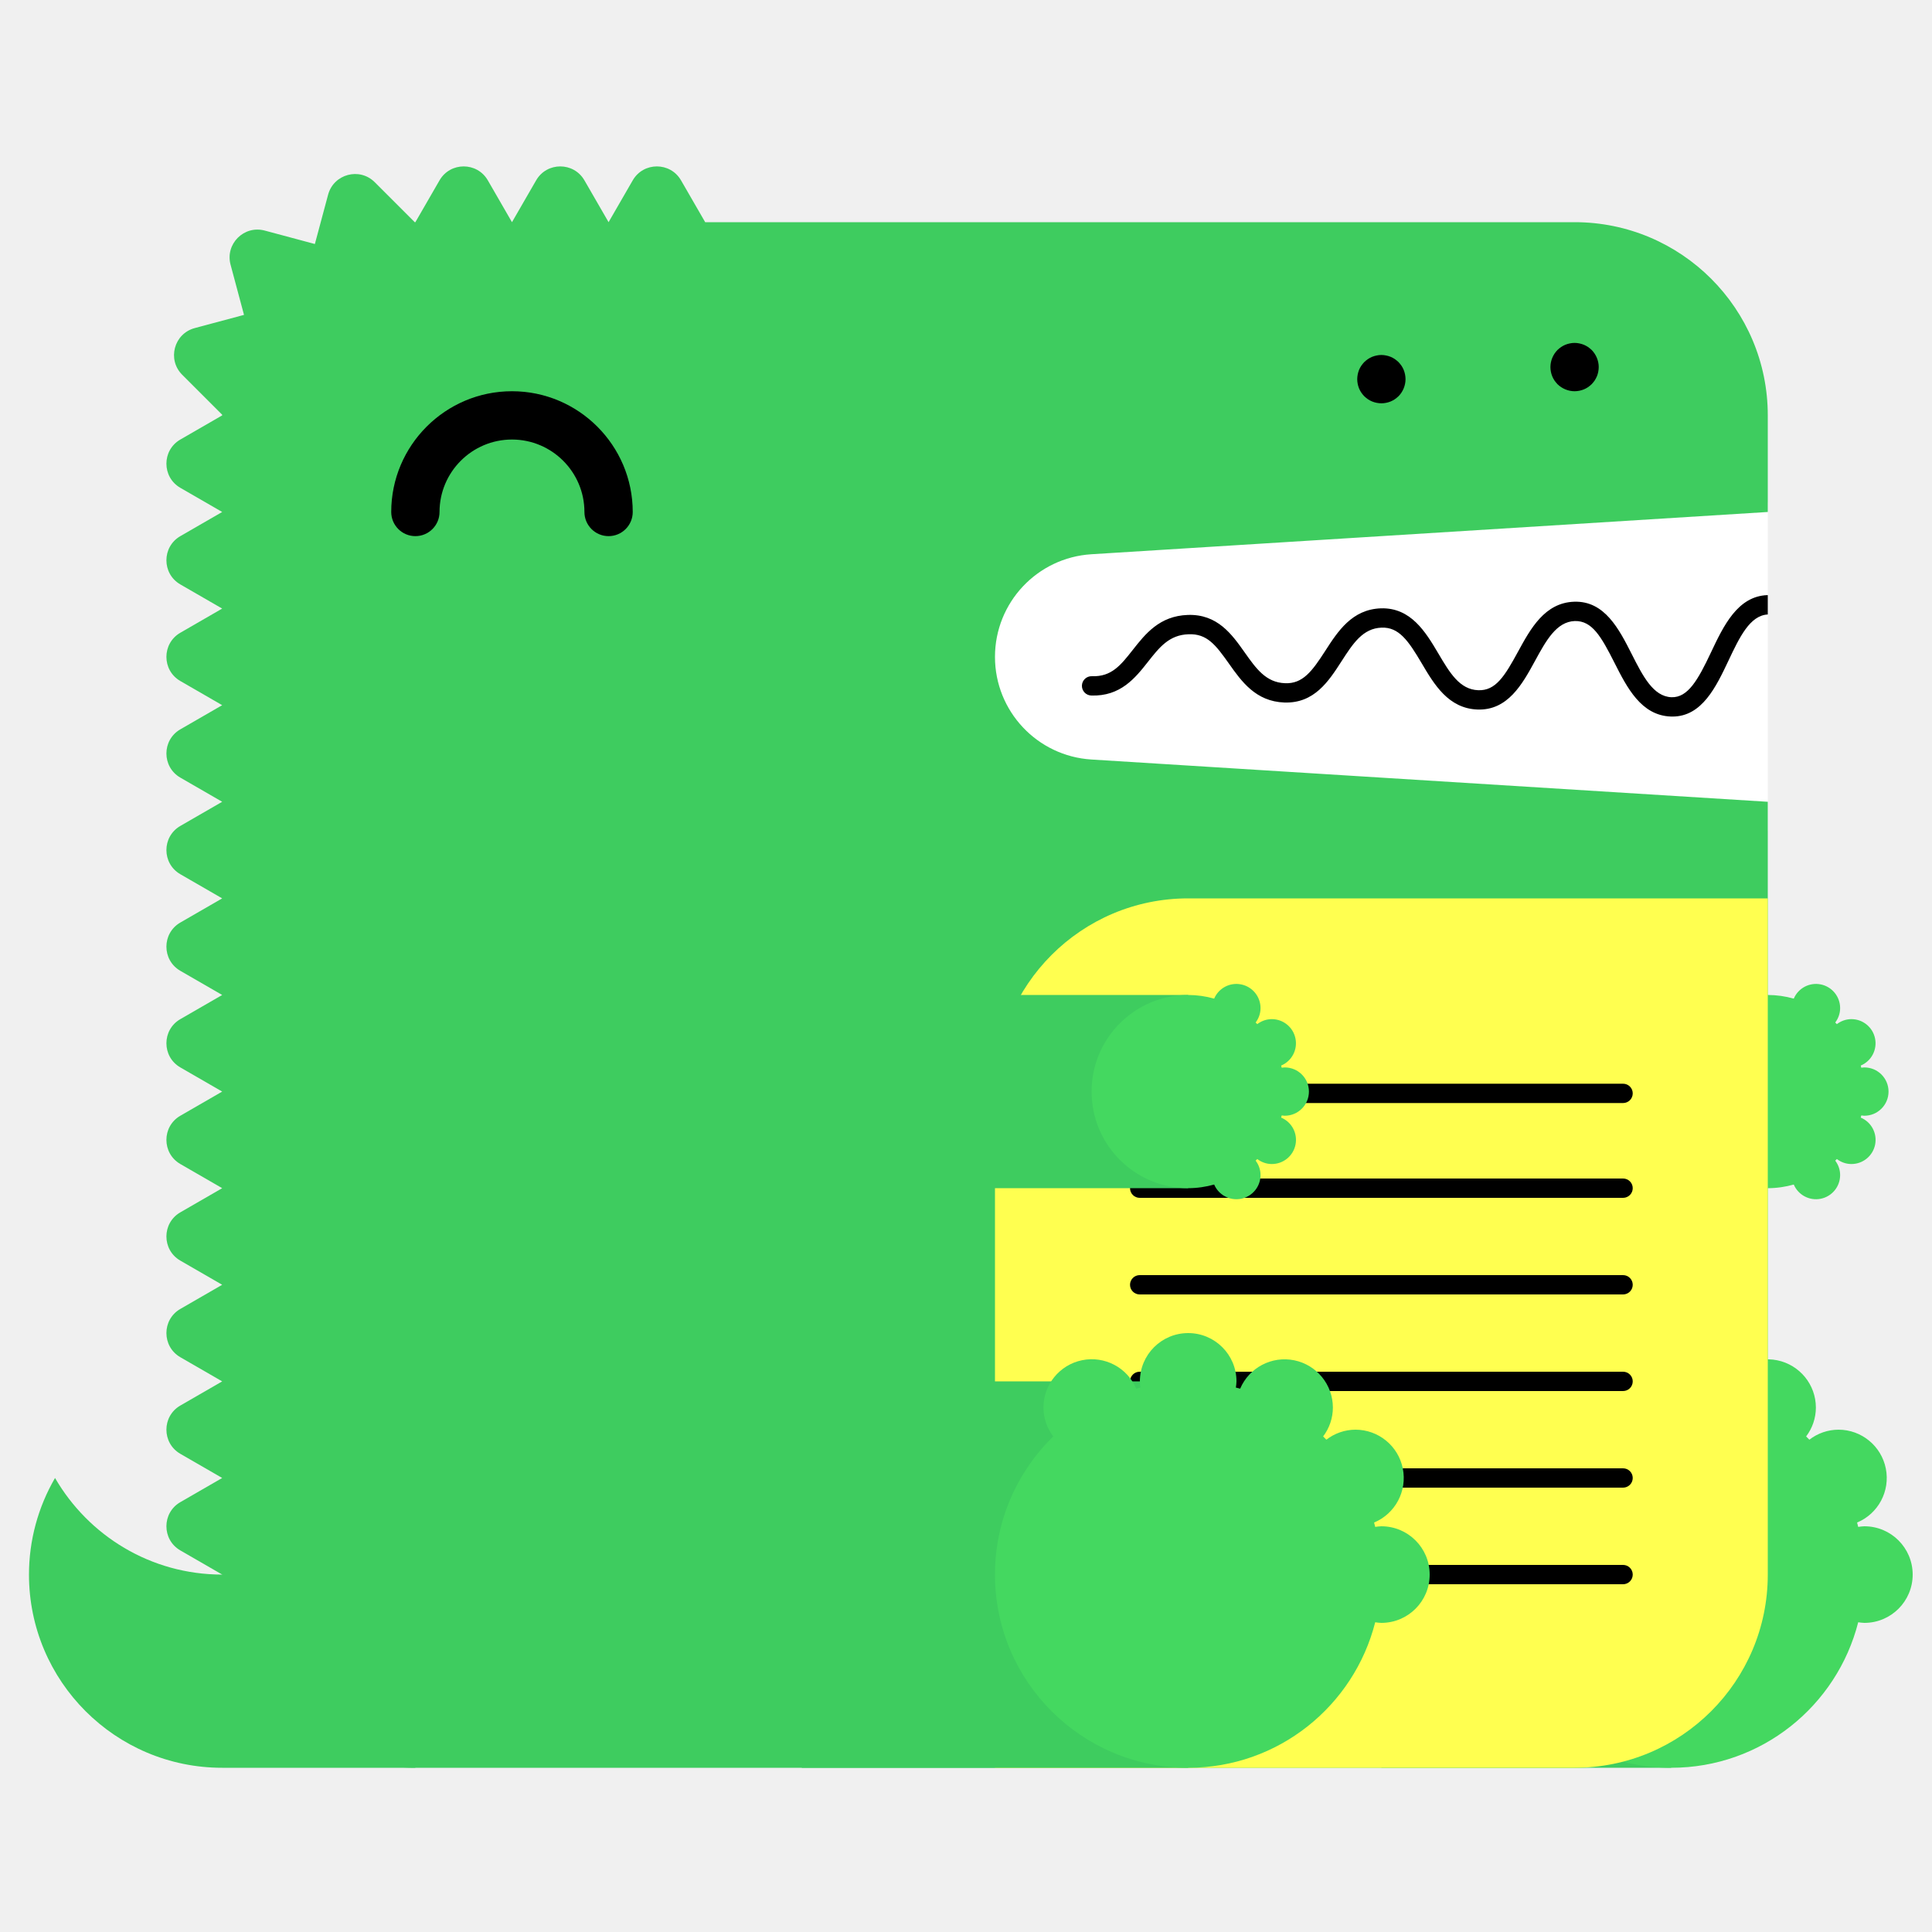
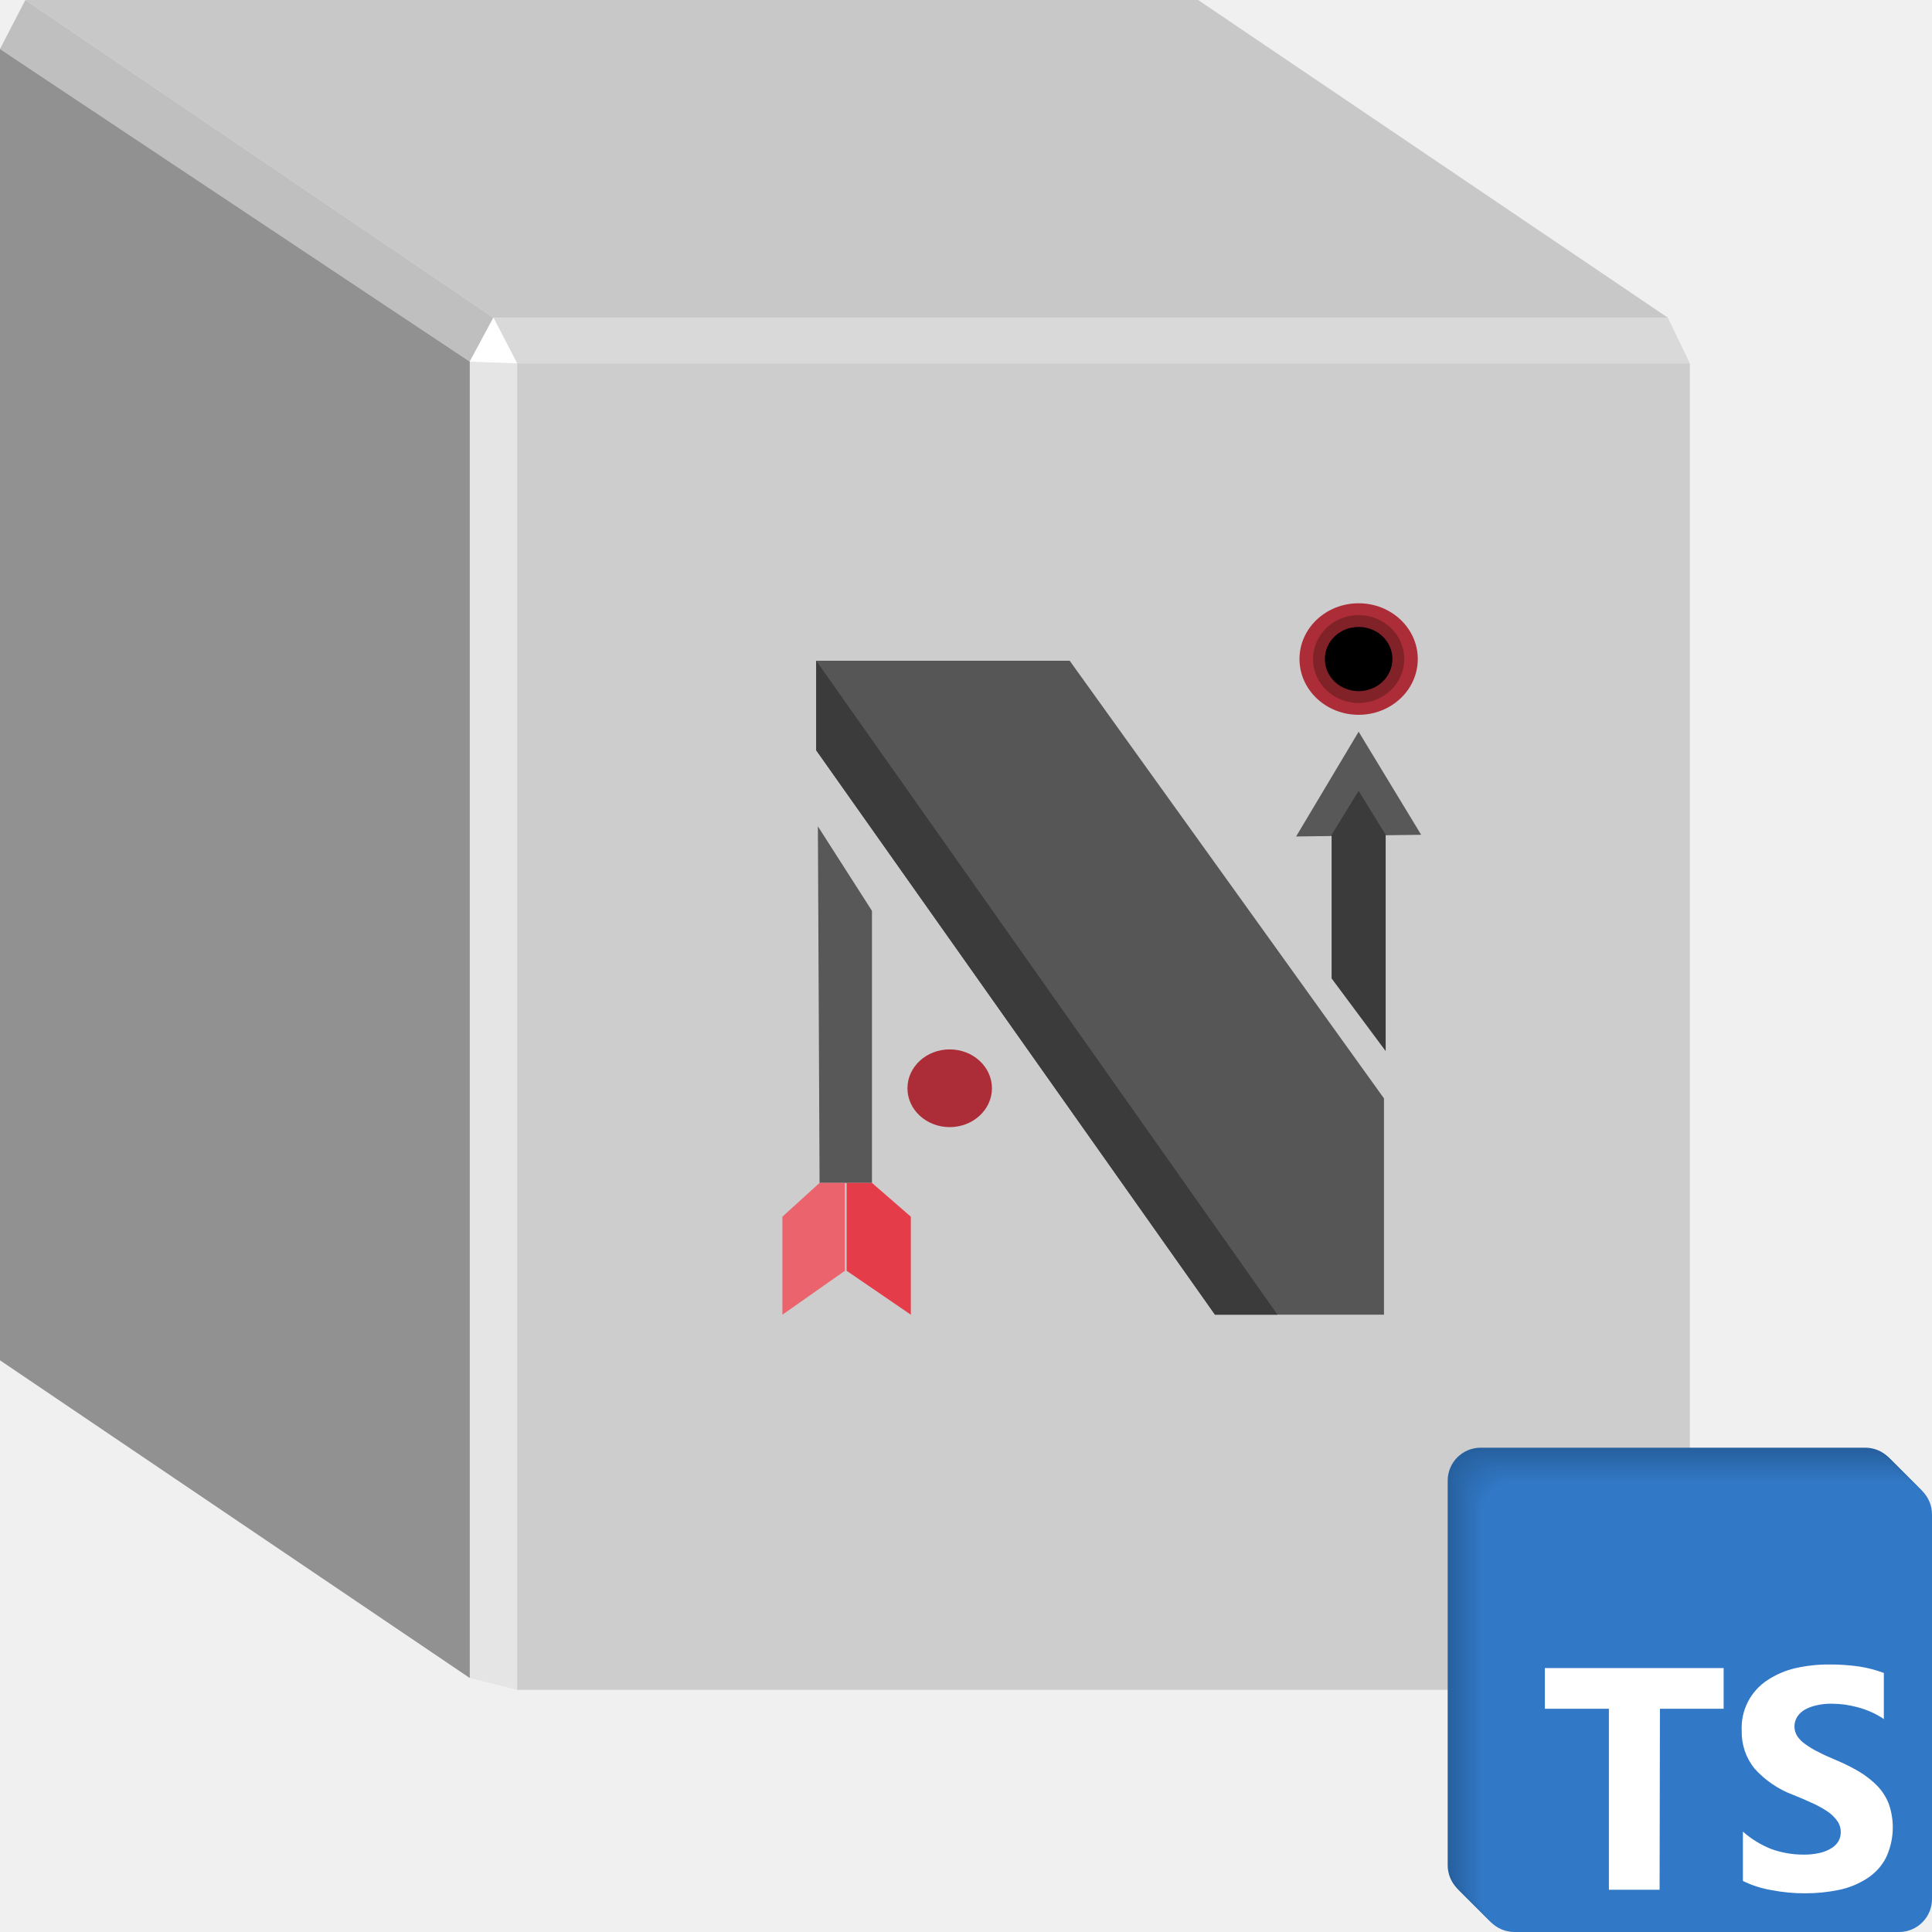
- <svg xmlns="http://www.w3.org/2000/svg" width="200" height="200" viewBox="0 0 200 200">
-   <g fill="none" fill-rule="evenodd">
-     <path fill="#FFF" d="M99 52h84v34H99z" />
-     <path d="M23 163c-7.398 0-13.843-4.027-17.303-10A19.886 19.886 0 0 0 3 163c0 11.046 8.954 20 20 20h20v-20H23z" fill="#3ECC5F" />
-     <path d="M112.98 57.376L183 53V43c0-11.046-8.954-20-20-20H73l-2.5-4.33c-1.112-1.925-3.889-1.925-5 0L63 23l-2.5-4.33c-1.111-1.925-3.889-1.925-5 0L53 23l-2.5-4.33c-1.111-1.925-3.889-1.925-5 0L43 23c-.022 0-.042.003-.065.003l-4.142-4.141c-1.57-1.571-4.252-.853-4.828 1.294l-1.369 5.104-5.192-1.392c-2.148-.575-4.111 1.389-3.535 3.536l1.39 5.193-5.102 1.367c-2.148.576-2.867 3.259-1.296 4.83l4.142 4.142c0 .021-.003.042-.003.064l-4.33 2.5c-1.925 1.111-1.925 3.889 0 5L23 53l-4.33 2.5c-1.925 1.111-1.925 3.889 0 5L23 63l-4.33 2.5c-1.925 1.111-1.925 3.889 0 5L23 73l-4.33 2.5c-1.925 1.111-1.925 3.889 0 5L23 83l-4.33 2.5c-1.925 1.111-1.925 3.889 0 5L23 93l-4.33 2.5c-1.925 1.111-1.925 3.889 0 5L23 103l-4.33 2.5c-1.925 1.111-1.925 3.889 0 5L23 113l-4.33 2.5c-1.925 1.111-1.925 3.889 0 5L23 123l-4.33 2.5c-1.925 1.111-1.925 3.889 0 5L23 133l-4.33 2.5c-1.925 1.111-1.925 3.889 0 5L23 143l-4.33 2.5c-1.925 1.111-1.925 3.889 0 5L23 153l-4.33 2.5c-1.925 1.111-1.925 3.889 0 5L23 163c0 11.046 8.954 20 20 20h120c11.046 0 20-8.954 20-20V83l-70.02-4.376A10.645 10.645 0 0 1 103 68c0-5.621 4.37-10.273 9.98-10.624" fill="#3ECC5F" />
-     <path fill="#3ECC5F" d="M143 183h30v-40h-30z" />
-     <path d="M193 158c-.219 0-.428.037-.639.064-.038-.15-.074-.301-.116-.451A5 5 0 0 0 190.32 148a4.96 4.96 0 0 0-3.016 1.036 26.531 26.531 0 0 0-.335-.336 4.955 4.955 0 0 0 1.011-2.987 5 5 0 0 0-9.599-1.959c-.148-.042-.297-.077-.445-.115.027-.211.064-.42.064-.639a5 5 0 0 0-5-5 5 5 0 0 0-5 5c0 .219.037.428.064.639-.148.038-.297.073-.445.115a4.998 4.998 0 0 0-9.599 1.959c0 1.125.384 2.151 1.011 2.987-3.717 3.632-6.031 8.693-6.031 14.3 0 11.046 8.954 20 20 20 9.339 0 17.16-6.41 19.361-15.064.211.027.42.064.639.064a5 5 0 0 0 5-5 5 5 0 0 0-5-5" fill="#44D860" />
-     <path fill="#3ECC5F" d="M153 123h30v-20h-30z" />
-     <path d="M193 115.5a2.5 2.5 0 1 0 0-5c-.109 0-.214.019-.319.032-.02-.075-.037-.15-.058-.225a2.501 2.501 0 0 0-.963-4.807c-.569 0-1.088.197-1.508.518a6.653 6.653 0 0 0-.168-.168c.314-.417.506-.931.506-1.494a2.5 2.5 0 0 0-4.8-.979A9.987 9.987 0 0 0 183 103c-5.522 0-10 4.478-10 10s4.478 10 10 10c.934 0 1.833-.138 2.69-.377a2.5 2.5 0 0 0 4.8-.979c0-.563-.192-1.077-.506-1.494.057-.055.113-.111.168-.168.42.321.939.518 1.508.518a2.5 2.5 0 0 0 .963-4.807c.021-.074.038-.15.058-.225.105.013.21.032.319.032" fill="#44D860" />
-     <path d="M63 55.5a2.5 2.5 0 0 1-2.5-2.5c0-4.136-3.364-7.5-7.5-7.5s-7.5 3.364-7.5 7.5a2.5 2.5 0 1 1-5 0c0-6.893 5.607-12.5 12.5-12.5S65.5 46.107 65.5 53a2.5 2.5 0 0 1-2.5 2.5" fill="#000" />
-     <path d="M103 183h60c11.046 0 20-8.954 20-20V93h-60c-11.046 0-20 8.954-20 20v70z" fill="#FFFF50" />
-     <path d="M168.02 124h-50.04a1 1 0 1 1 0-2h50.04a1 1 0 1 1 0 2m0 20h-50.04a1 1 0 1 1 0-2h50.04a1 1 0 1 1 0 2m0 20h-50.04a1 1 0 1 1 0-2h50.04a1 1 0 1 1 0 2m0-49.814h-50.04a1 1 0 1 1 0-2h50.04a1 1 0 1 1 0 2m0 19.814h-50.04a1 1 0 1 1 0-2h50.04a1 1 0 1 1 0 2m0 20h-50.04a1 1 0 1 1 0-2h50.04a1 1 0 1 1 0 2M183 61.611c-.012 0-.022-.006-.034-.005-3.09.105-4.552 3.196-5.842 5.923-1.346 2.85-2.387 4.703-4.093 4.647-1.889-.068-2.969-2.202-4.113-4.46-1.314-2.594-2.814-5.536-5.963-5.426-3.046.104-4.513 2.794-5.807 5.167-1.377 2.528-2.314 4.065-4.121 3.994-1.927-.07-2.951-1.805-4.136-3.813-1.321-2.236-2.848-4.75-5.936-4.664-2.994.103-4.465 2.385-5.763 4.4-1.373 2.13-2.335 3.428-4.165 3.351-1.973-.07-2.992-1.51-4.171-3.177-1.324-1.873-2.816-3.993-5.895-3.89-2.928.1-4.399 1.97-5.696 3.618-1.232 1.564-2.194 2.802-4.229 2.724a1 1 0 0 0-.072 2c3.017.101 4.545-1.8 5.872-3.487 1.177-1.496 2.193-2.787 4.193-2.855 1.926-.082 2.829 1.115 4.195 3.045 1.297 1.834 2.769 3.914 5.731 4.021 3.103.104 4.596-2.215 5.918-4.267 1.182-1.834 2.202-3.417 4.15-3.484 1.793-.067 2.769 1.35 4.145 3.681 1.297 2.197 2.766 4.686 5.787 4.796 3.125.108 4.634-2.62 5.949-5.035 1.139-2.088 2.214-4.06 4.119-4.126 1.793-.042 2.728 1.595 4.111 4.33 1.292 2.553 2.757 5.445 5.825 5.556l.169.003c3.064 0 4.518-3.075 5.805-5.794 1.139-2.41 2.217-4.68 4.067-4.773v-2z" fill="#000" />
-     <path fill="#3ECC5F" d="M83 183h40v-40H83z" />
-     <path d="M143 158c-.219 0-.428.037-.639.064-.038-.15-.074-.301-.116-.451A5 5 0 0 0 140.32 148a4.96 4.96 0 0 0-3.016 1.036 26.531 26.531 0 0 0-.335-.336 4.955 4.955 0 0 0 1.011-2.987 5 5 0 0 0-9.599-1.959c-.148-.042-.297-.077-.445-.115.027-.211.064-.42.064-.639a5 5 0 0 0-5-5 5 5 0 0 0-5 5c0 .219.037.428.064.639-.148.038-.297.073-.445.115a4.998 4.998 0 0 0-9.599 1.959c0 1.125.384 2.151 1.011 2.987-3.717 3.632-6.031 8.693-6.031 14.3 0 11.046 8.954 20 20 20 9.339 0 17.16-6.41 19.361-15.064.211.027.42.064.639.064a5 5 0 0 0 5-5 5 5 0 0 0-5-5" fill="#44D860" />
-     <path fill="#3ECC5F" d="M83 123h40v-20H83z" />
-     <path d="M133 115.5a2.5 2.5 0 1 0 0-5c-.109 0-.214.019-.319.032-.02-.075-.037-.15-.058-.225a2.501 2.501 0 0 0-.963-4.807c-.569 0-1.088.197-1.508.518a6.653 6.653 0 0 0-.168-.168c.314-.417.506-.931.506-1.494a2.5 2.5 0 0 0-4.8-.979A9.987 9.987 0 0 0 123 103c-5.522 0-10 4.478-10 10s4.478 10 10 10c.934 0 1.833-.138 2.69-.377a2.5 2.5 0 0 0 4.8-.979c0-.563-.192-1.077-.506-1.494.057-.055.113-.111.168-.168.42.321.939.518 1.508.518a2.5 2.5 0 0 0 .963-4.807c.021-.074.038-.15.058-.225.105.013.21.032.319.032" fill="#44D860" />
-     <path d="M143 41.75c-.16 0-.33-.02-.49-.05a2.52 2.52 0 0 1-.47-.14c-.15-.06-.29-.14-.431-.23-.13-.09-.259-.2-.38-.31-.109-.12-.219-.24-.309-.38s-.17-.28-.231-.43a2.619 2.619 0 0 1-.189-.96c0-.16.02-.33.05-.49.03-.16.08-.31.139-.47.061-.15.141-.29.231-.43.09-.13.2-.26.309-.38.121-.11.25-.22.38-.31.141-.09.281-.17.431-.23.149-.06.31-.11.47-.14.32-.07.65-.07.98 0 .159.03.32.08.47.14.149.06.29.14.43.23.13.09.259.2.38.31.11.12.22.25.31.38.09.14.17.28.23.43.06.16.11.31.14.47.029.16.05.33.05.49 0 .66-.271 1.31-.73 1.77-.121.11-.25.22-.38.31-.14.09-.281.17-.43.23a2.565 2.565 0 0 1-.96.19m20-1.25c-.66 0-1.3-.27-1.771-.73a3.802 3.802 0 0 1-.309-.38c-.09-.14-.17-.28-.231-.43a2.619 2.619 0 0 1-.189-.96c0-.66.27-1.3.729-1.77.121-.11.25-.22.38-.31.141-.09.281-.17.431-.23.149-.06.31-.11.47-.14.32-.07.66-.07.98 0 .159.03.32.08.47.14.149.06.29.14.43.23.13.09.259.2.38.31.459.47.73 1.11.73 1.77 0 .16-.021.33-.05.49-.03.16-.08.32-.14.47-.07.15-.14.29-.23.43-.09.13-.2.26-.31.38-.121.11-.25.22-.38.31-.14.09-.281.17-.43.23a2.565 2.565 0 0 1-.96.19" fill="#000" />
+ <svg xmlns="http://www.w3.org/2000/svg" viewBox="0 0 114.33 114.33">
+   <defs>
+     <style>.cls-1{fill:#cdcdcd;}.cls-2{fill:#c8c8c8;}.cls-3{fill:#ac2d37;}.cls-4{fill:#812229;}.cls-5{fill:#585858;}.cls-6{fill:#3b3b3b;}.cls-7{fill:#ea636d;}.cls-8{fill:#e53c49;}.cls-9{fill:#565656;}.cls-10{fill:#d9d9d9;}.cls-11{fill:#bfbfbf;}.cls-12{fill:#e5e5e5;}.cls-13,.cls-38{fill:#fff;}.cls-14{fill:#919191;}.cls-15,.cls-16{fill:#27609e;}.cls-15,.cls-38{fill-rule:evenodd;}.cls-17{fill:#2761a0;}.cls-18{fill:#2862a2;}.cls-19{fill:#2863a4;}.cls-20{fill:#2965a6;}.cls-21{fill:#2966a8;}.cls-22{fill:#2a67a9;}.cls-23{fill:#2a68ab;}.cls-24{fill:#2b69ad;}.cls-25{fill:#2b6aaf;}.cls-26{fill:#2c6bb1;}.cls-27{fill:#2c6db3;}.cls-28{fill:#2d6eb5;}.cls-29{fill:#2d6fb7;}.cls-30{fill:#2e70b9;}.cls-31{fill:#2e71bb;}.cls-32{fill:#2f72bc;}.cls-33{fill:#2f73be;}.cls-34{fill:#3075c0;}.cls-35{fill:#3076c2;}.cls-36{fill:#3177c4;}.cls-37{fill:#3178c6;}</style>
+   </defs>
+   <g id="Layer_2" data-name="Layer 2">
+     <g id="types">
+       <g id="BG">
+         <rect class="cls-1" x="30.6" y="21.5" width="69.4" height="78.5" />
+         <polygon class="cls-2" points="98.7 18.8 29.2 18.8 1.5 0 70.9 0 98.7 18.8" />
+       </g>
+       <ellipse class="cls-3" cx="80.4" cy="39" rx="3.5" ry="3.3" />
+       <ellipse class="cls-4" cx="80.4" cy="39" rx="2.7" ry="2.6" />
+       <ellipse cx="80.4" cy="39" rx="2" ry="1.9" />
+       <polygon class="cls-5" points="84.1 49.4 76.7 49.5 80.4 43.3 84.1 49.4" />
+       <polygon class="cls-6" points="78.8 57.9 82 62.2 82 49.4 80.4 46.8 78.8 49.4 78.8 57.9" />
+       <polygon class="cls-5" points="48.4 48.9 51.6 53.9 51.6 70 48.5 70 48.4 48.9" />
+       <polygon class="cls-7" points="48.5 70 46.3 72 46.3 77.8 50 75.2 50 70 48.5 70" />
+       <polygon class="cls-8" points="51.6 70 53.9 72 53.9 77.8 50.1 75.2 50.1 70 51.6 70" />
+       <polygon class="cls-9" points="71.9 77.8 81.9 77.8 81.9 65 63.3 39.1 48.3 39.1 48.3 44.4 71.9 77.8" />
+       <ellipse class="cls-3" cx="56.2" cy="64.4" rx="2.5" ry="2.3" />
+       <polygon class="cls-10" points="98.7 18.8 100 21.5 30.6 21.5 29.2 18.8 98.7 18.8" />
+       <polygon class="cls-11" points="1.5 0 0 2.9 27.8 21.4 29.2 18.8 1.5 0" />
+       <polyline class="cls-12" points="27.8 99.3 30.6 100 30.6 21.5 29.2 18.8 27.8 21.4" />
+       <polygon class="cls-13" points="27.8 21.4 30.6 21.5 29.2 18.8 27.8 21.4" />
+       <polygon class="cls-6" points="48.3 39.1 75.6 77.8 71.9 77.8 48.3 44.4 48.3 39.1" />
+       <polygon class="cls-14" points="0 2.9 27.8 21.4 27.8 99.3 0 80.5 0 2.9" />
+       <path class="cls-15" d="M101.14,106.39v2.92a6.14,6.14,0,0,0,1.68.54,10.24,10.24,0,0,0,2,.19,9.8,9.8,0,0,0,2-.2,4.89,4.89,0,0,0,1.65-.67,3.23,3.23,0,0,0,1.12-1.2,4.2,4.2,0,0,0,.18-3.23,3.21,3.21,0,0,0-.68-1.06,5.38,5.38,0,0,0-1.07-.84,11.58,11.58,0,0,0-1.41-.7c-.38-.16-.72-.31-1-.46a4.89,4.89,0,0,1-.77-.46,1.75,1.75,0,0,1-.49-.49,1.08,1.08,0,0,1,0-1.13,1.37,1.37,0,0,1,.44-.42,2.42,2.42,0,0,1,.69-.26,3.68,3.68,0,0,1,.91-.1,7.09,7.09,0,0,1,.77.05A7.78,7.78,0,0,1,108,99a5.44,5.44,0,0,1,.8.29,4.37,4.37,0,0,1,.71.4V97a7.49,7.49,0,0,0-1.45-.38,12,12,0,0,0-1.8-.12,8.87,8.87,0,0,0-2,.22,5.12,5.12,0,0,0-1.63.7,3.37,3.37,0,0,0-1.53,3,3.43,3.43,0,0,0,.75,2.23,5.79,5.79,0,0,0,2.28,1.56c.4.16.78.32,1.12.48a6.17,6.17,0,0,1,.9.49,2.27,2.27,0,0,1,.59.56,1.12,1.12,0,0,1,.22.69,1.06,1.06,0,0,1-.13.52,1.2,1.2,0,0,1-.42.42,2.21,2.21,0,0,1-.69.28,4,4,0,0,1-1,.1,5.54,5.54,0,0,1-1.87-.33A5.74,5.74,0,0,1,101.14,106.39Zm-4.91-7.27H100V96.71H89.42v2.41h3.79v10.71h3Z" />
+       <rect class="cls-16" x="85.67" y="85.67" width="26.66" height="26.66" rx="1.95" />
+       <rect class="cls-17" x="85.77" y="85.77" width="26.66" height="26.66" rx="1.95" />
+       <rect class="cls-18" x="85.86" y="85.86" width="26.66" height="26.66" rx="1.95" />
+       <rect class="cls-19" x="85.96" y="85.96" width="26.66" height="26.66" rx="1.95" />
+       <rect class="cls-20" x="86.05" y="86.05" width="26.66" height="26.66" rx="1.95" />
+       <rect class="cls-21" x="86.15" y="86.15" width="26.66" height="26.66" rx="1.95" />
+       <rect class="cls-22" x="86.24" y="86.24" width="26.66" height="26.66" rx="1.95" />
+       <rect class="cls-23" x="86.34" y="86.34" width="26.66" height="26.66" rx="1.95" />
+       <rect class="cls-24" x="86.43" y="86.43" width="26.66" height="26.66" rx="1.95" />
+       <rect class="cls-25" x="86.53" y="86.53" width="26.66" height="26.66" rx="1.95" />
+       <rect class="cls-26" x="86.62" y="86.62" width="26.66" height="26.66" rx="1.95" />
+       <rect class="cls-27" x="86.72" y="86.72" width="26.66" height="26.66" rx="1.95" />
+       <rect class="cls-28" x="86.81" y="86.81" width="26.66" height="26.66" rx="1.95" />
+       <rect class="cls-29" x="86.91" y="86.91" width="26.66" height="26.66" rx="1.95" />
+       <rect class="cls-30" x="87.01" y="87.01" width="26.66" height="26.66" rx="1.95" />
+       <rect class="cls-31" x="87.1" y="87.1" width="26.66" height="26.66" rx="1.95" />
+       <rect class="cls-32" x="87.2" y="87.2" width="26.66" height="26.66" rx="1.95" />
+       <rect class="cls-33" x="87.29" y="87.29" width="26.66" height="26.66" rx="1.95" />
+       <rect class="cls-34" x="87.39" y="87.39" width="26.66" height="26.66" rx="1.95" />
+       <rect class="cls-35" x="87.48" y="87.48" width="26.66" height="26.66" rx="1.95" />
+       <rect class="cls-36" x="87.58" y="87.58" width="26.66" height="26.66" rx="1.95" />
+       <rect class="cls-37" x="87.67" y="87.67" width="26.66" height="26.66" rx="1.95" />
+       <path class="cls-38" d="M103.14,108.39v2.92a6.14,6.14,0,0,0,1.68.54,10.24,10.24,0,0,0,2,.19,9.8,9.8,0,0,0,2-.2,4.89,4.89,0,0,0,1.65-.67,3.23,3.23,0,0,0,1.12-1.2,4.2,4.2,0,0,0,.18-3.23,3.21,3.21,0,0,0-.68-1.06,5.38,5.38,0,0,0-1.07-.84,11.58,11.58,0,0,0-1.41-.7c-.38-.16-.72-.31-1-.46a4.89,4.89,0,0,1-.77-.46,1.75,1.75,0,0,1-.49-.49,1.08,1.08,0,0,1,0-1.13,1.37,1.37,0,0,1,.44-.42,2.42,2.42,0,0,1,.69-.26,3.68,3.68,0,0,1,.91-.1,7.09,7.09,0,0,1,.77.05,7.78,7.78,0,0,1,.81.17,5.44,5.44,0,0,1,.8.29,4.37,4.37,0,0,1,.71.4V99a7.49,7.49,0,0,0-1.45-.38,12,12,0,0,0-1.8-.12,8.87,8.87,0,0,0-2,.22,5.12,5.12,0,0,0-1.63.7,3.37,3.37,0,0,0-1.53,3,3.43,3.43,0,0,0,.75,2.23,5.79,5.79,0,0,0,2.28,1.56c.4.16.78.32,1.12.48a6.17,6.17,0,0,1,.9.49,2.27,2.27,0,0,1,.59.56,1.12,1.12,0,0,1,.22.69,1.06,1.06,0,0,1-.13.52,1.2,1.2,0,0,1-.42.42,2.21,2.21,0,0,1-.69.28,4,4,0,0,1-1,.1,5.54,5.54,0,0,1-1.87-.33A5.74,5.74,0,0,1,103.14,108.39Zm-4.91-7.27H102V98.71H91.42v2.41h3.79v10.71h3Z" />
+     </g>
  </g>
</svg>
